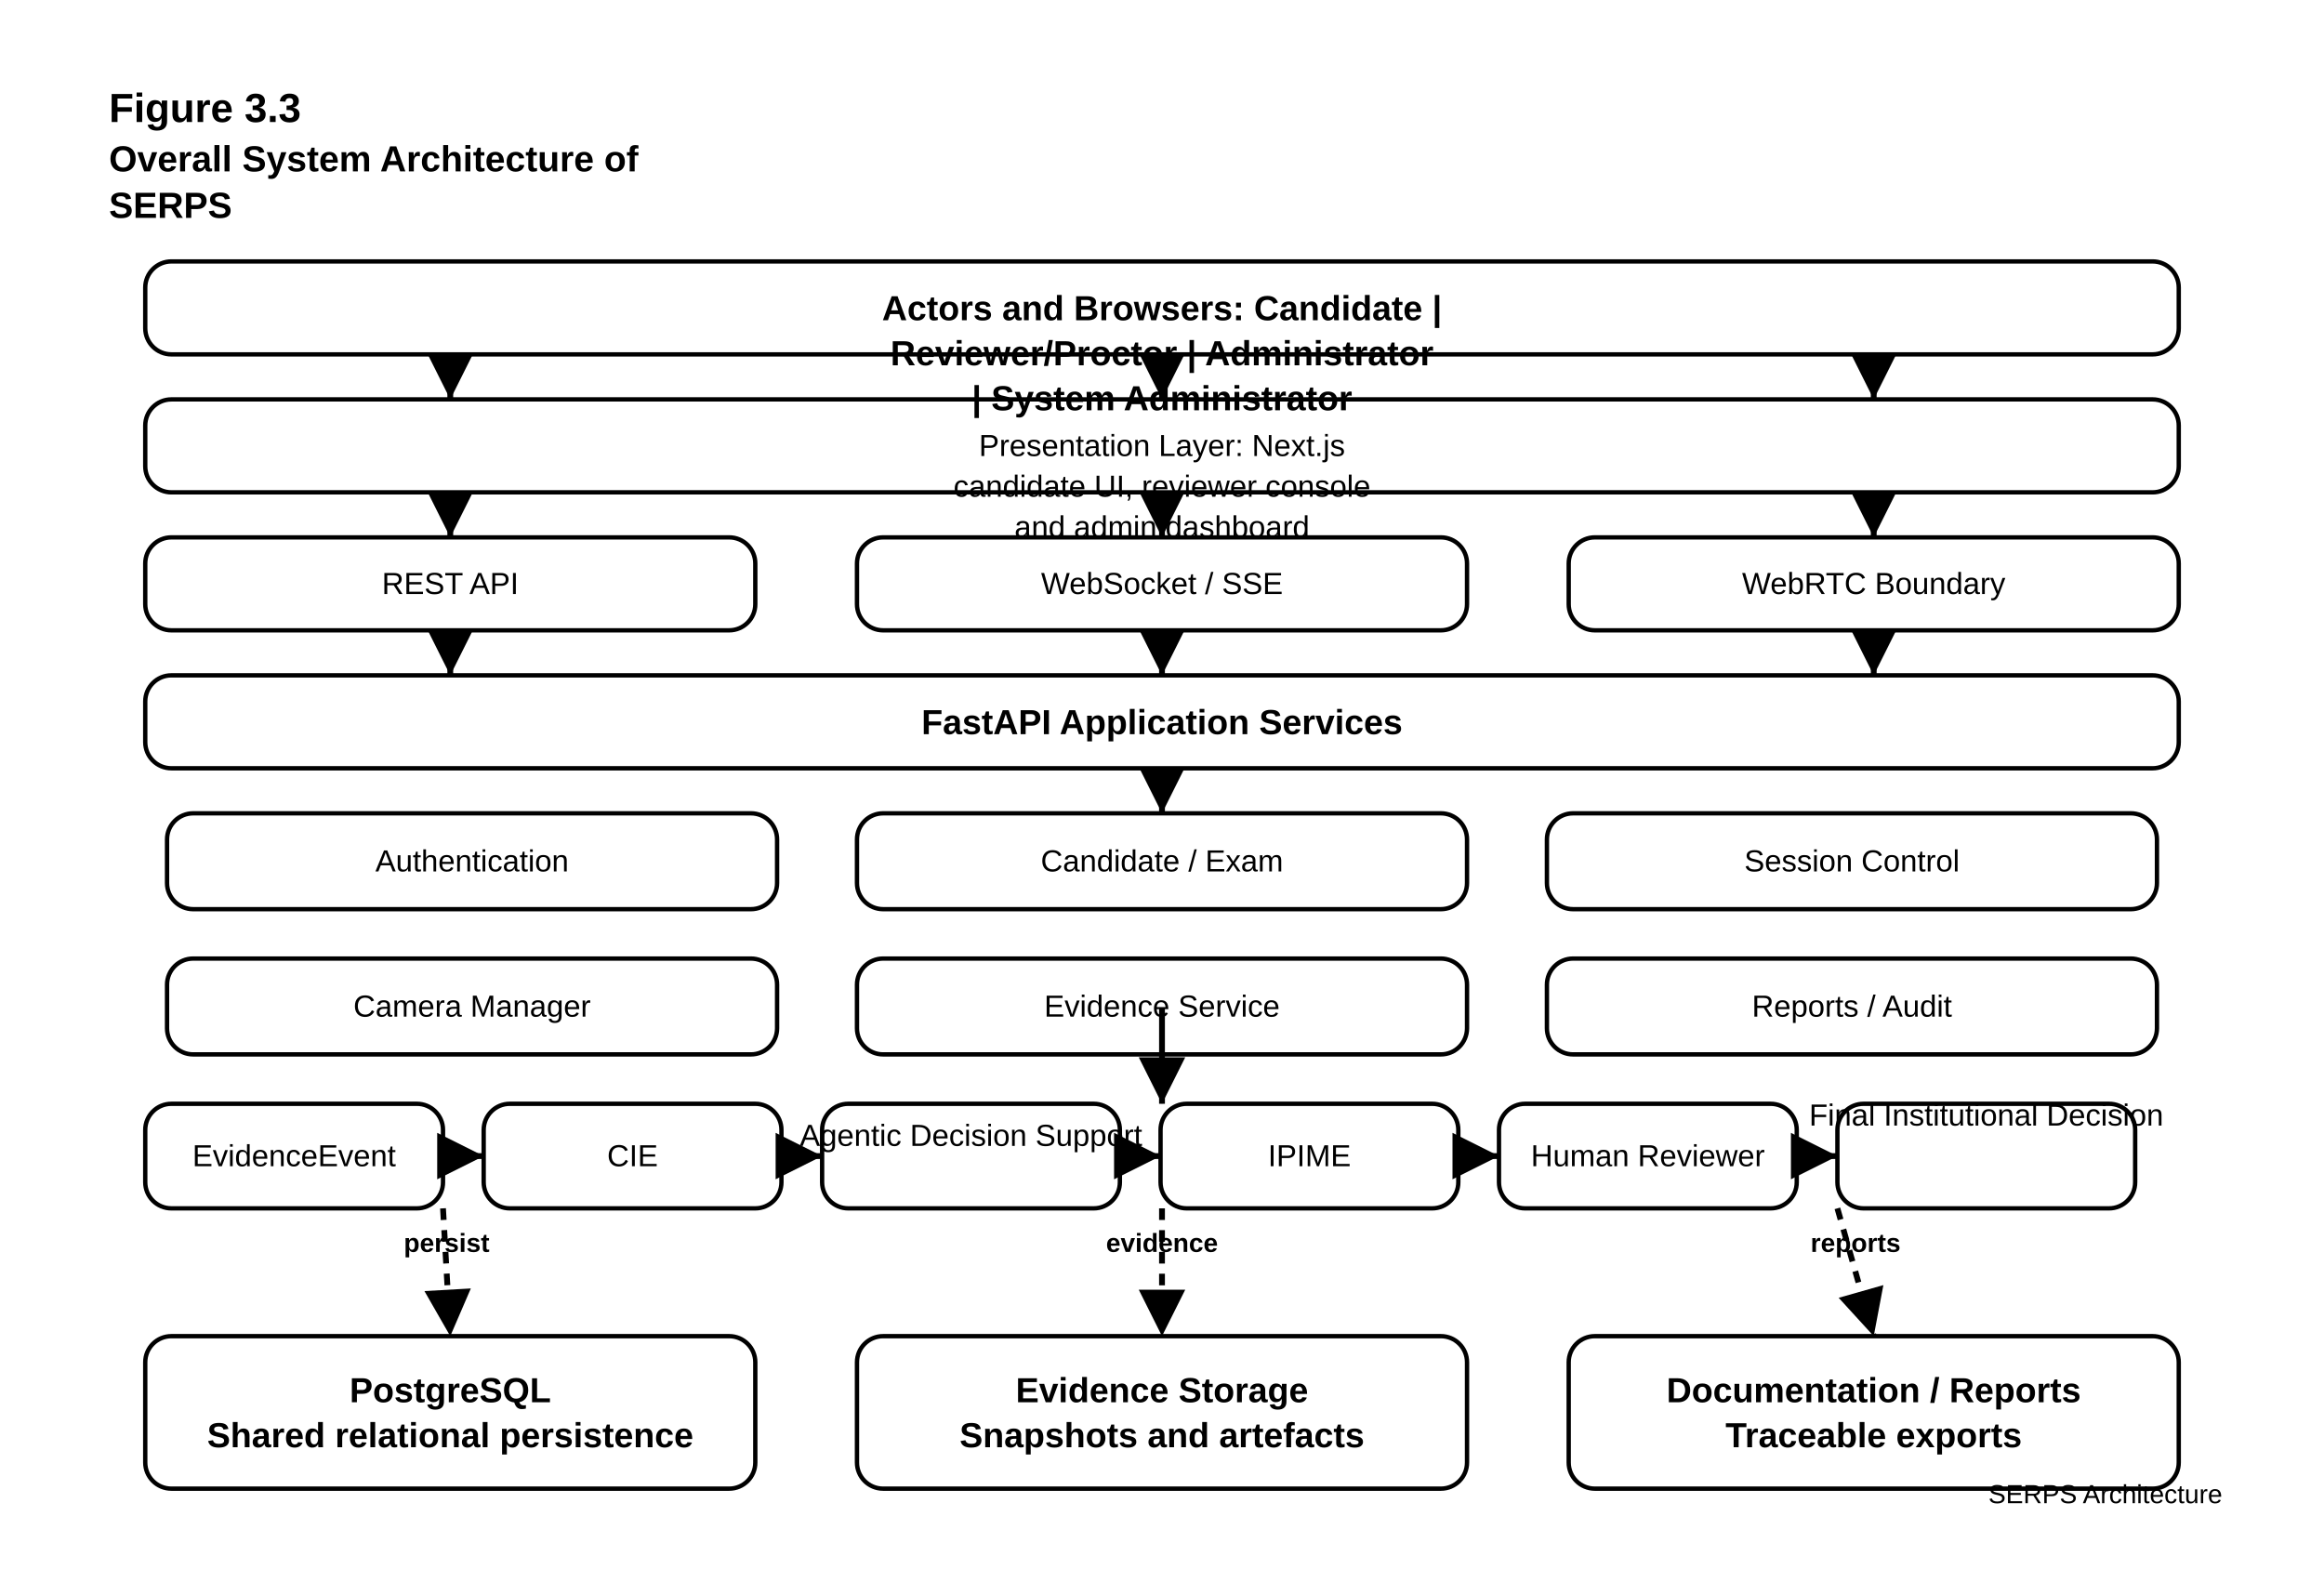
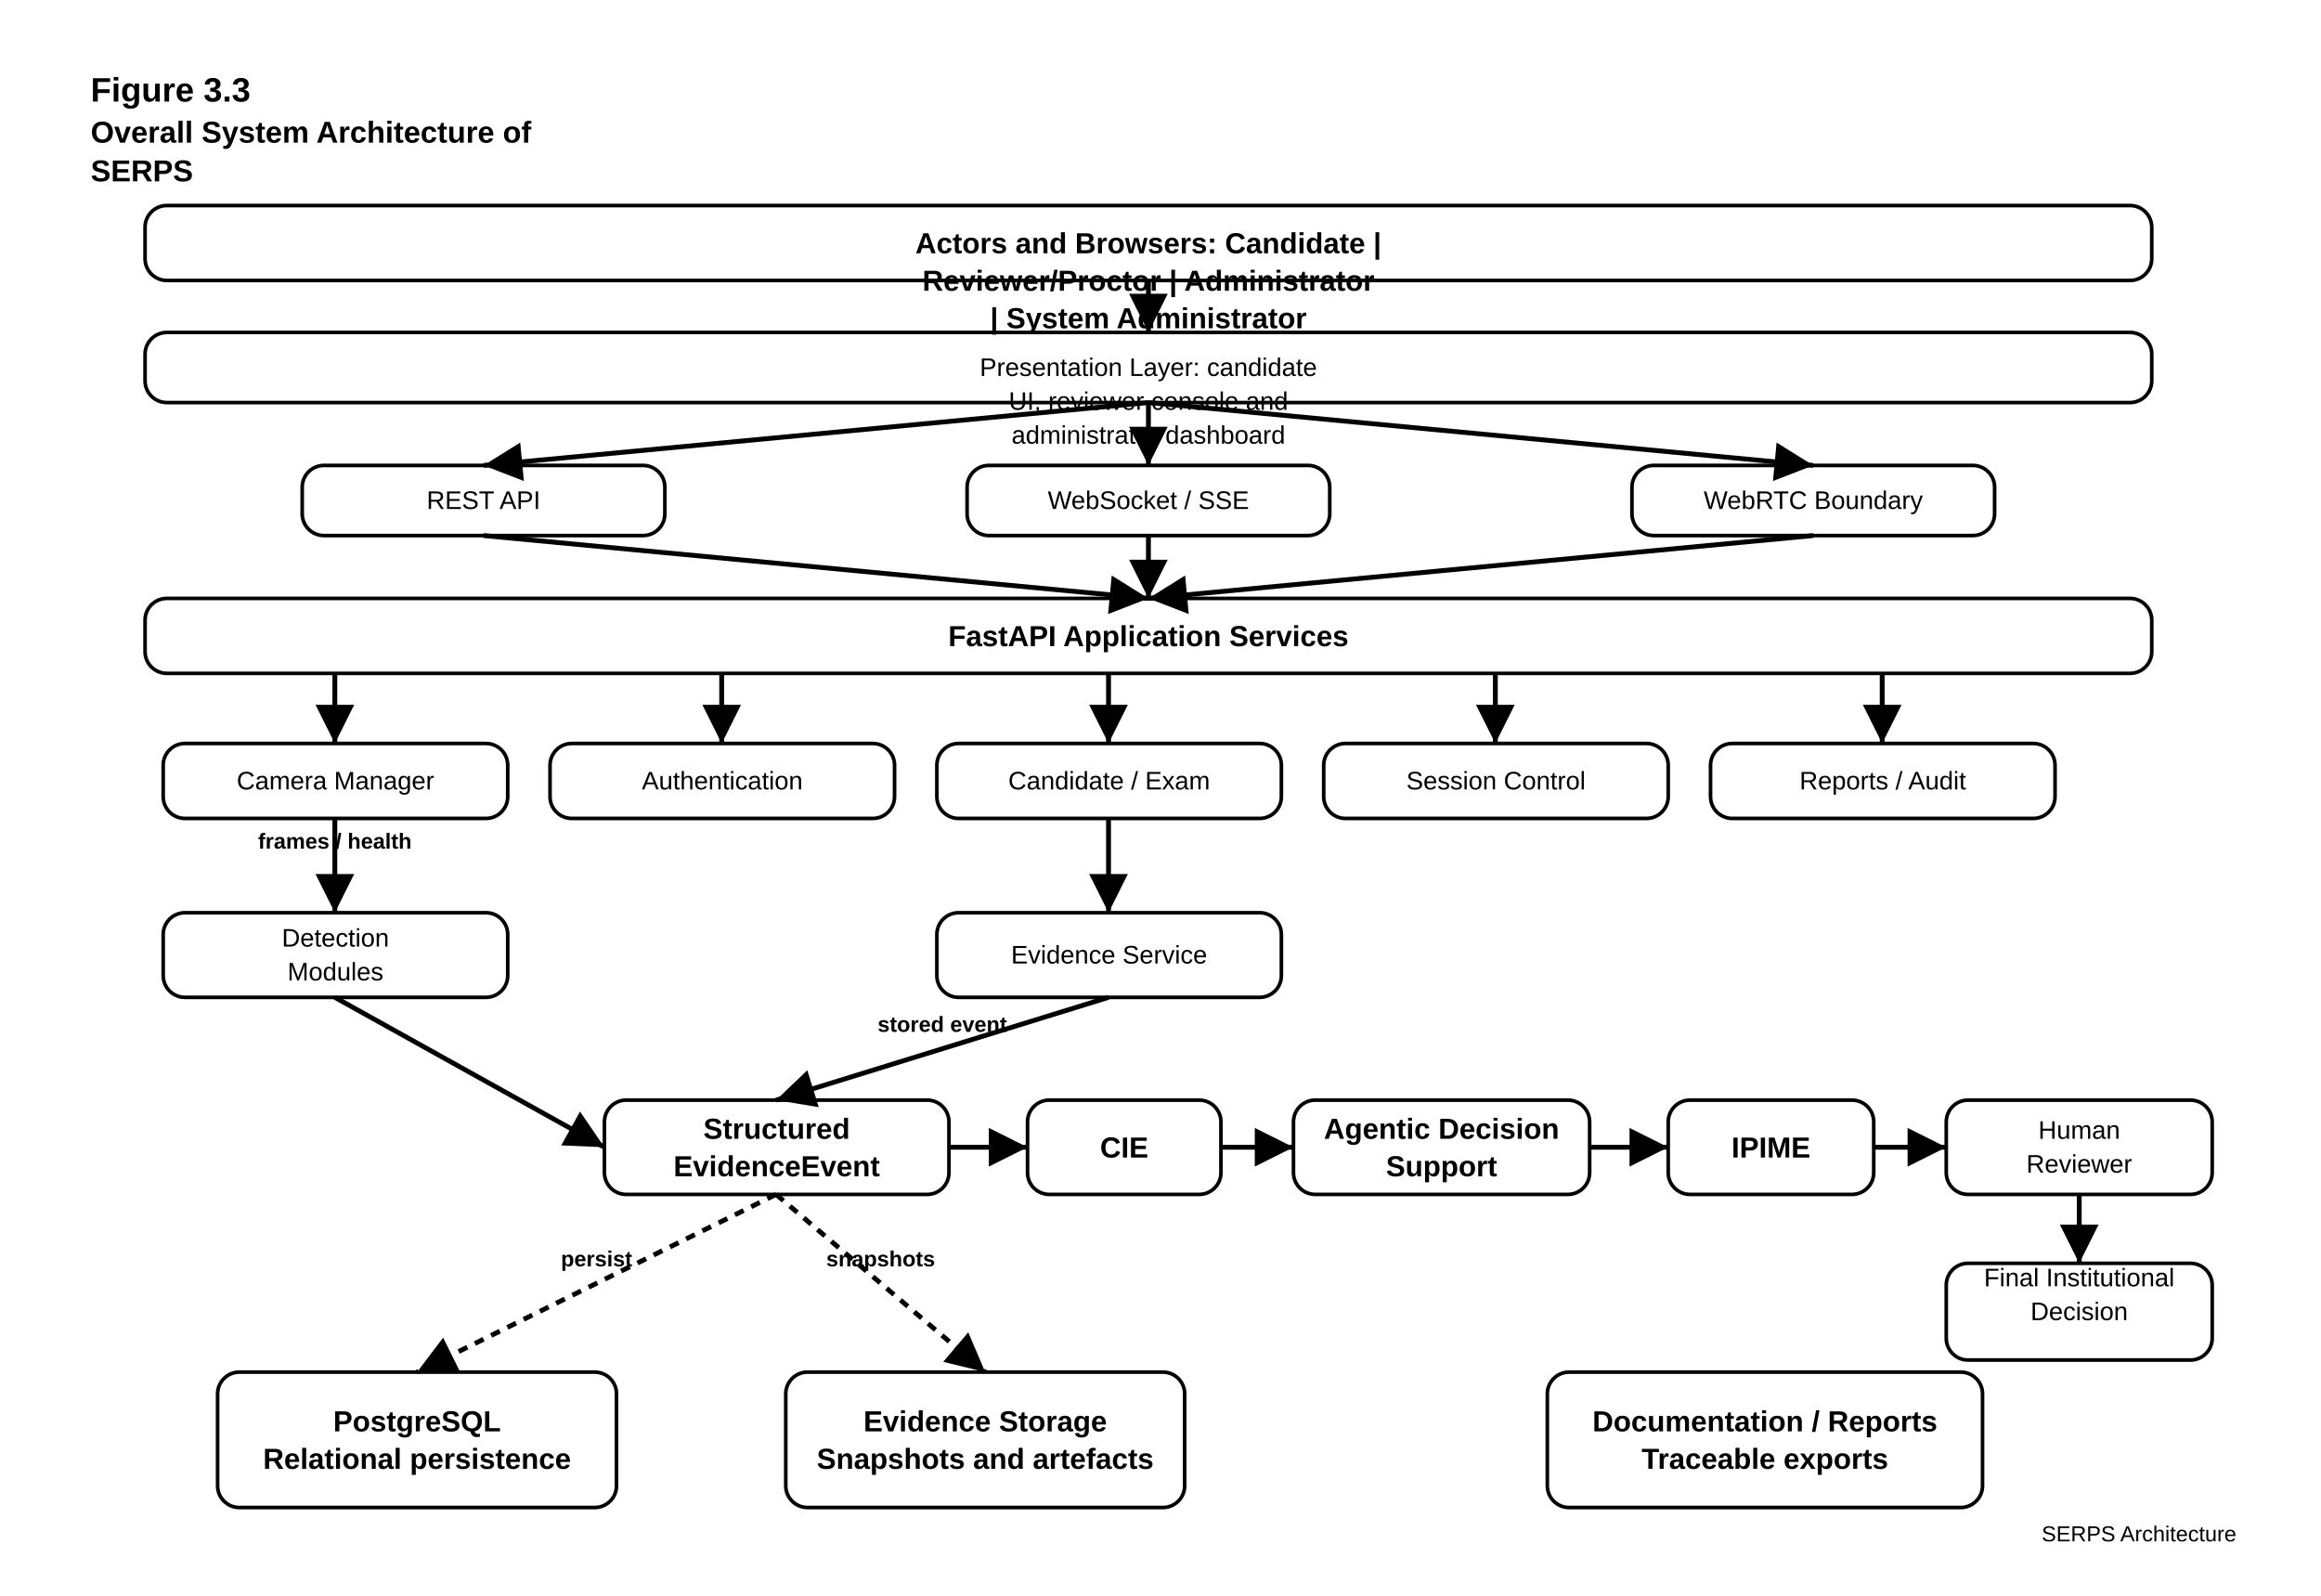
- <svg xmlns="http://www.w3.org/2000/svg" width="1600" height="1080" viewBox="0 0 1600 1080">
+ <svg xmlns="http://www.w3.org/2000/svg" width="1920" height="1320" viewBox="0 0 1920 1320">
  <defs>
    <marker id="arrow" markerWidth="12" markerHeight="12" refX="10" refY="6" orient="auto" markerUnits="strokeWidth">
      <path d="M2,2 L10,6 L2,10 z" fill="#000000" />
    </marker>
    <filter id="shadow" x="-20%" y="-20%" width="140%" height="140%">
      <feDropShadow dx="3" dy="5" stdDeviation="4" flood-color="#9AB2BD" flood-opacity="0.45" />
    </filter>
  </defs>
  <text x="75.0" y="84.0" text-anchor="start" font-family="Segoe UI, Arial, sans-serif" font-size="28" font-weight="700" fill="#000000">Figure 3.3</text>
  <text x="75.0" y="118.0" text-anchor="start" font-family="Segoe UI, Arial, sans-serif" font-size="25" font-weight="700" fill="#000000">Overall System Architecture of</text>
  <text x="75.0" y="150.0" text-anchor="start" font-family="Segoe UI, Arial, sans-serif" font-size="25" font-weight="700" fill="#000000">SERPS</text>
-   <rect x="100" y="180" width="1400" height="64" rx="18" fill="none" stroke="#000000" stroke-width="3" />
-   <text x="800.0" y="220.5" text-anchor="middle" font-family="Segoe UI, Arial, sans-serif" font-size="24" font-weight="700" fill="#000000">Actors and Browsers: Candidate |</text>
-   <text x="800.0" y="251.5" text-anchor="middle" font-family="Segoe UI, Arial, sans-serif" font-size="24" font-weight="700" fill="#000000">Reviewer/Proctor | Administrator</text>
-   <text x="800.0" y="282.5" text-anchor="middle" font-family="Segoe UI, Arial, sans-serif" font-size="24" font-weight="700" fill="#000000">| System Administrator</text>
-   <rect x="100" y="275" width="1400" height="64" rx="18" fill="none" stroke="#000000" stroke-width="3" />
-   <text x="800.0" y="314.0" text-anchor="middle" font-family="Segoe UI, Arial, sans-serif" font-size="21" font-weight="500" fill="#000000">Presentation Layer: Next.js</text>
-   <text x="800.0" y="342.0" text-anchor="middle" font-family="Segoe UI, Arial, sans-serif" font-size="21" font-weight="500" fill="#000000">candidate UI, reviewer console</text>
-   <text x="800.0" y="370.0" text-anchor="middle" font-family="Segoe UI, Arial, sans-serif" font-size="21" font-weight="500" fill="#000000">and admin dashboard</text>
-   <rect x="100" y="370" width="420" height="64" rx="18" fill="none" stroke="#000000" stroke-width="3" />
-   <text x="310.0" y="409.0" text-anchor="middle" font-family="Segoe UI, Arial, sans-serif" font-size="21" font-weight="500" fill="#000000">REST API</text>
-   <rect x="590" y="370" width="420" height="64" rx="18" fill="none" stroke="#000000" stroke-width="3" />
-   <text x="800.0" y="409.0" text-anchor="middle" font-family="Segoe UI, Arial, sans-serif" font-size="21" font-weight="500" fill="#000000">WebSocket / SSE</text>
-   <rect x="1080" y="370" width="420" height="64" rx="18" fill="none" stroke="#000000" stroke-width="3" />
-   <text x="1290.0" y="409.0" text-anchor="middle" font-family="Segoe UI, Arial, sans-serif" font-size="21" font-weight="500" fill="#000000">WebRTC Boundary</text>
-   <rect x="100" y="465" width="1400" height="64" rx="18" fill="none" stroke="#000000" stroke-width="3" />
-   <text x="800.0" y="505.5" text-anchor="middle" font-family="Segoe UI, Arial, sans-serif" font-size="24" font-weight="700" fill="#000000">FastAPI Application Services</text>
-   <rect x="115" y="560" width="420" height="66" rx="18" fill="none" stroke="#000000" stroke-width="3" />
-   <text x="325.0" y="600.0" text-anchor="middle" font-family="Segoe UI, Arial, sans-serif" font-size="21" font-weight="500" fill="#000000">Authentication</text>
-   <rect x="590" y="560" width="420" height="66" rx="18" fill="none" stroke="#000000" stroke-width="3" />
-   <text x="800.0" y="600.0" text-anchor="middle" font-family="Segoe UI, Arial, sans-serif" font-size="21" font-weight="500" fill="#000000">Candidate / Exam</text>
-   <rect x="1065" y="560" width="420" height="66" rx="18" fill="none" stroke="#000000" stroke-width="3" />
-   <text x="1275.0" y="600.0" text-anchor="middle" font-family="Segoe UI, Arial, sans-serif" font-size="21" font-weight="500" fill="#000000">Session Control</text>
-   <rect x="115" y="660" width="420" height="66" rx="18" fill="none" stroke="#000000" stroke-width="3" />
-   <text x="325.0" y="700.0" text-anchor="middle" font-family="Segoe UI, Arial, sans-serif" font-size="21" font-weight="500" fill="#000000">Camera Manager</text>
-   <rect x="590" y="660" width="420" height="66" rx="18" fill="none" stroke="#000000" stroke-width="3" />
-   <text x="800.0" y="700.0" text-anchor="middle" font-family="Segoe UI, Arial, sans-serif" font-size="21" font-weight="500" fill="#000000">Evidence Service</text>
-   <rect x="1065" y="660" width="420" height="66" rx="18" fill="none" stroke="#000000" stroke-width="3" />
-   <text x="1275.0" y="700.0" text-anchor="middle" font-family="Segoe UI, Arial, sans-serif" font-size="21" font-weight="500" fill="#000000">Reports / Audit</text>
-   <rect x="100" y="760" width="205" height="72" rx="18" fill="none" stroke="#000000" stroke-width="3" />
-   <text x="202.5" y="803.0" text-anchor="middle" font-family="Segoe UI, Arial, sans-serif" font-size="21" font-weight="500" fill="#000000">EvidenceEvent</text>
-   <rect x="333" y="760" width="205" height="72" rx="18" fill="none" stroke="#000000" stroke-width="3" />
-   <text x="435.5" y="803.0" text-anchor="middle" font-family="Segoe UI, Arial, sans-serif" font-size="21" font-weight="500" fill="#000000">CIE</text>
-   <rect x="566" y="760" width="205" height="72" rx="18" fill="none" stroke="#000000" stroke-width="3" />
-   <text x="668.5" y="789.0" text-anchor="middle" font-family="Segoe UI, Arial, sans-serif" font-size="21" font-weight="500" fill="#000000">Agentic Decision Support</text>
-   <rect x="799" y="760" width="205" height="72" rx="18" fill="none" stroke="#000000" stroke-width="3" />
-   <text x="901.5" y="803.0" text-anchor="middle" font-family="Segoe UI, Arial, sans-serif" font-size="21" font-weight="500" fill="#000000">IPIME</text>
-   <rect x="1032" y="760" width="205" height="72" rx="18" fill="none" stroke="#000000" stroke-width="3" />
-   <text x="1134.5" y="803.0" text-anchor="middle" font-family="Segoe UI, Arial, sans-serif" font-size="21" font-weight="500" fill="#000000">Human Reviewer</text>
-   <rect x="1265" y="760" width="205" height="72" rx="18" fill="none" stroke="#000000" stroke-width="3" />
-   <text x="1367.5" y="775.0" text-anchor="middle" font-family="Segoe UI, Arial, sans-serif" font-size="21" font-weight="500" fill="#000000">Final Institutional Decision</text>
-   <rect x="100" y="920" width="420" height="105" rx="18" fill="none" stroke="#000000" stroke-width="3" />
-   <text x="310.0" y="965.5" text-anchor="middle" font-family="Segoe UI, Arial, sans-serif" font-size="24" font-weight="700" fill="#000000">PostgreSQL</text>
-   <text x="310.0" y="996.5" text-anchor="middle" font-family="Segoe UI, Arial, sans-serif" font-size="24" font-weight="700" fill="#000000">Shared relational persistence</text>
-   <rect x="590" y="920" width="420" height="105" rx="18" fill="none" stroke="#000000" stroke-width="3" />
-   <text x="800.0" y="965.5" text-anchor="middle" font-family="Segoe UI, Arial, sans-serif" font-size="24" font-weight="700" fill="#000000">Evidence Storage</text>
-   <text x="800.0" y="996.5" text-anchor="middle" font-family="Segoe UI, Arial, sans-serif" font-size="24" font-weight="700" fill="#000000">Snapshots and artefacts</text>
-   <rect x="1080" y="920" width="420" height="105" rx="18" fill="none" stroke="#000000" stroke-width="3" />
-   <text x="1290.0" y="965.5" text-anchor="middle" font-family="Segoe UI, Arial, sans-serif" font-size="24" font-weight="700" fill="#000000">Documentation / Reports</text>
-   <text x="1290.0" y="996.5" text-anchor="middle" font-family="Segoe UI, Arial, sans-serif" font-size="24" font-weight="700" fill="#000000">Traceable exports</text>
-   <line x1="310" y1="244" x2="310" y2="275" stroke="#000000" stroke-width="4" marker-end="url(#arrow)" />
-   <line x1="310" y1="339" x2="310" y2="370" stroke="#000000" stroke-width="4" marker-end="url(#arrow)" />
-   <line x1="310" y1="434" x2="310" y2="465" stroke="#000000" stroke-width="4" marker-end="url(#arrow)" />
-   <line x1="800" y1="244" x2="800" y2="275" stroke="#000000" stroke-width="4" marker-end="url(#arrow)" />
-   <line x1="800" y1="339" x2="800" y2="370" stroke="#000000" stroke-width="4" marker-end="url(#arrow)" />
-   <line x1="800" y1="434" x2="800" y2="465" stroke="#000000" stroke-width="4" marker-end="url(#arrow)" />
-   <line x1="1290" y1="244" x2="1290" y2="275" stroke="#000000" stroke-width="4" marker-end="url(#arrow)" />
-   <line x1="1290" y1="339" x2="1290" y2="370" stroke="#000000" stroke-width="4" marker-end="url(#arrow)" />
-   <line x1="1290" y1="434" x2="1290" y2="465" stroke="#000000" stroke-width="4" marker-end="url(#arrow)" />
-   <line x1="800" y1="529" x2="800" y2="560" stroke="#000000" stroke-width="4" marker-end="url(#arrow)" />
-   <line x1="800" y1="694" x2="800" y2="760" stroke="#000000" stroke-width="4" marker-end="url(#arrow)" />
-   <line x1="305" y1="796" x2="333" y2="796" stroke="#000000" stroke-width="4" marker-end="url(#arrow)" />
-   <line x1="538" y1="796" x2="566" y2="796" stroke="#000000" stroke-width="4" marker-end="url(#arrow)" />
-   <line x1="771" y1="796" x2="799" y2="796" stroke="#000000" stroke-width="4" marker-end="url(#arrow)" />
-   <line x1="1004" y1="796" x2="1032" y2="796" stroke="#000000" stroke-width="4" marker-end="url(#arrow)" />
-   <line x1="1237" y1="796" x2="1265" y2="796" stroke="#000000" stroke-width="4" marker-end="url(#arrow)" />
-   <line x1="305" y1="832" x2="310" y2="920" stroke="#000000" stroke-width="4" stroke-dasharray="8 7" marker-end="url(#arrow)" />
-   <text x="307.5" y="862.0" text-anchor="middle" font-family="Segoe UI, Arial, sans-serif" font-size="18" font-weight="600" fill="#000000">persist</text>
-   <line x1="800" y1="832" x2="800" y2="920" stroke="#000000" stroke-width="4" stroke-dasharray="8 7" marker-end="url(#arrow)" />
-   <text x="800.0" y="862.0" text-anchor="middle" font-family="Segoe UI, Arial, sans-serif" font-size="18" font-weight="600" fill="#000000">evidence</text>
-   <line x1="1265" y1="832" x2="1290" y2="920" stroke="#000000" stroke-width="4" stroke-dasharray="8 7" marker-end="url(#arrow)" />
-   <text x="1277.5" y="862.0" text-anchor="middle" font-family="Segoe UI, Arial, sans-serif" font-size="18" font-weight="600" fill="#000000">reports</text>
-   <text x="1530.0" y="1035.0" text-anchor="end" font-family="Segoe UI, Arial, sans-serif" font-size="18" font-weight="500" fill="#000000">SERPS Architecture</text>
+   <rect x="120" y="170" width="1660" height="62" rx="18" fill="none" stroke="#000000" stroke-width="3" />
+   <text x="950.0" y="209.5" text-anchor="middle" font-family="Segoe UI, Arial, sans-serif" font-size="24" font-weight="700" fill="#000000">Actors and Browsers: Candidate |</text>
+   <text x="950.0" y="240.5" text-anchor="middle" font-family="Segoe UI, Arial, sans-serif" font-size="24" font-weight="700" fill="#000000">Reviewer/Proctor | Administrator</text>
+   <text x="950.0" y="271.5" text-anchor="middle" font-family="Segoe UI, Arial, sans-serif" font-size="24" font-weight="700" fill="#000000">| System Administrator</text>
+   <rect x="120" y="275" width="1660" height="58" rx="18" fill="none" stroke="#000000" stroke-width="3" />
+   <text x="950.0" y="311.0" text-anchor="middle" font-family="Segoe UI, Arial, sans-serif" font-size="21" font-weight="500" fill="#000000">Presentation Layer: candidate</text>
+   <text x="950.0" y="339.0" text-anchor="middle" font-family="Segoe UI, Arial, sans-serif" font-size="21" font-weight="500" fill="#000000">UI, reviewer console and</text>
+   <text x="950.0" y="367.0" text-anchor="middle" font-family="Segoe UI, Arial, sans-serif" font-size="21" font-weight="500" fill="#000000">administrator dashboard</text>
+   <rect x="250" y="385" width="300" height="58" rx="18" fill="none" stroke="#000000" stroke-width="3" />
+   <text x="400.0" y="421.0" text-anchor="middle" font-family="Segoe UI, Arial, sans-serif" font-size="21" font-weight="500" fill="#000000">REST API</text>
+   <rect x="800" y="385" width="300" height="58" rx="18" fill="none" stroke="#000000" stroke-width="3" />
+   <text x="950.0" y="421.0" text-anchor="middle" font-family="Segoe UI, Arial, sans-serif" font-size="21" font-weight="500" fill="#000000">WebSocket / SSE</text>
+   <rect x="1350" y="385" width="300" height="58" rx="18" fill="none" stroke="#000000" stroke-width="3" />
+   <text x="1500.0" y="421.0" text-anchor="middle" font-family="Segoe UI, Arial, sans-serif" font-size="21" font-weight="500" fill="#000000">WebRTC Boundary</text>
+   <rect x="120" y="495" width="1660" height="62" rx="18" fill="none" stroke="#000000" stroke-width="3" />
+   <text x="950.0" y="534.5" text-anchor="middle" font-family="Segoe UI, Arial, sans-serif" font-size="24" font-weight="700" fill="#000000">FastAPI Application Services</text>
+   <rect x="135" y="615" width="285" height="62" rx="18" fill="none" stroke="#000000" stroke-width="3" />
+   <text x="277.5" y="653.0" text-anchor="middle" font-family="Segoe UI, Arial, sans-serif" font-size="21" font-weight="500" fill="#000000">Camera Manager</text>
+   <rect x="455" y="615" width="285" height="62" rx="18" fill="none" stroke="#000000" stroke-width="3" />
+   <text x="597.5" y="653.0" text-anchor="middle" font-family="Segoe UI, Arial, sans-serif" font-size="21" font-weight="500" fill="#000000">Authentication</text>
+   <rect x="775" y="615" width="285" height="62" rx="18" fill="none" stroke="#000000" stroke-width="3" />
+   <text x="917.5" y="653.0" text-anchor="middle" font-family="Segoe UI, Arial, sans-serif" font-size="21" font-weight="500" fill="#000000">Candidate / Exam</text>
+   <rect x="1095" y="615" width="285" height="62" rx="18" fill="none" stroke="#000000" stroke-width="3" />
+   <text x="1237.5" y="653.0" text-anchor="middle" font-family="Segoe UI, Arial, sans-serif" font-size="21" font-weight="500" fill="#000000">Session Control</text>
+   <rect x="1415" y="615" width="285" height="62" rx="18" fill="none" stroke="#000000" stroke-width="3" />
+   <text x="1557.5" y="653.0" text-anchor="middle" font-family="Segoe UI, Arial, sans-serif" font-size="21" font-weight="500" fill="#000000">Reports / Audit</text>
+   <rect x="135" y="755" width="285" height="70" rx="18" fill="none" stroke="#000000" stroke-width="3" />
+   <text x="277.5" y="783.0" text-anchor="middle" font-family="Segoe UI, Arial, sans-serif" font-size="21" font-weight="500" fill="#000000">Detection</text>
+   <text x="277.5" y="811.0" text-anchor="middle" font-family="Segoe UI, Arial, sans-serif" font-size="21" font-weight="500" fill="#000000">Modules</text>
+   <rect x="775" y="755" width="285" height="70" rx="18" fill="none" stroke="#000000" stroke-width="3" />
+   <text x="917.5" y="797.0" text-anchor="middle" font-family="Segoe UI, Arial, sans-serif" font-size="21" font-weight="500" fill="#000000">Evidence Service</text>
+   <rect x="500" y="910" width="285" height="78" rx="18" fill="none" stroke="#000000" stroke-width="3" />
+   <text x="642.5" y="942.0" text-anchor="middle" font-family="Segoe UI, Arial, sans-serif" font-size="24" font-weight="700" fill="#000000">Structured</text>
+   <text x="642.5" y="973.0" text-anchor="middle" font-family="Segoe UI, Arial, sans-serif" font-size="24" font-weight="700" fill="#000000">EvidenceEvent</text>
+   <rect x="850" y="910" width="160" height="78" rx="18" fill="none" stroke="#000000" stroke-width="3" />
+   <text x="930.0" y="957.5" text-anchor="middle" font-family="Segoe UI, Arial, sans-serif" font-size="24" font-weight="700" fill="#000000">CIE</text>
+   <rect x="1070" y="910" width="245" height="78" rx="18" fill="none" stroke="#000000" stroke-width="3" />
+   <text x="1192.5" y="942.0" text-anchor="middle" font-family="Segoe UI, Arial, sans-serif" font-size="24" font-weight="700" fill="#000000">Agentic Decision</text>
+   <text x="1192.5" y="973.0" text-anchor="middle" font-family="Segoe UI, Arial, sans-serif" font-size="24" font-weight="700" fill="#000000">Support</text>
+   <rect x="1380" y="910" width="170" height="78" rx="18" fill="none" stroke="#000000" stroke-width="3" />
+   <text x="1465.0" y="957.5" text-anchor="middle" font-family="Segoe UI, Arial, sans-serif" font-size="24" font-weight="700" fill="#000000">IPIME</text>
+   <rect x="1610" y="910" width="220" height="78" rx="18" fill="none" stroke="#000000" stroke-width="3" />
+   <text x="1720.0" y="942.0" text-anchor="middle" font-family="Segoe UI, Arial, sans-serif" font-size="21" font-weight="500" fill="#000000">Human</text>
+   <text x="1720.0" y="970.0" text-anchor="middle" font-family="Segoe UI, Arial, sans-serif" font-size="21" font-weight="500" fill="#000000">Reviewer</text>
+   <rect x="1610" y="1045" width="220" height="80" rx="18" fill="none" stroke="#000000" stroke-width="3" />
+   <text x="1720.0" y="1064.0" text-anchor="middle" font-family="Segoe UI, Arial, sans-serif" font-size="21" font-weight="500" fill="#000000">Final Institutional</text>
+   <text x="1720.0" y="1092.0" text-anchor="middle" font-family="Segoe UI, Arial, sans-serif" font-size="21" font-weight="500" fill="#000000">Decision</text>
+   <rect x="180" y="1135" width="330" height="112" rx="18" fill="none" stroke="#000000" stroke-width="3" />
+   <text x="345.0" y="1184.0" text-anchor="middle" font-family="Segoe UI, Arial, sans-serif" font-size="24" font-weight="700" fill="#000000">PostgreSQL</text>
+   <text x="345.0" y="1215.0" text-anchor="middle" font-family="Segoe UI, Arial, sans-serif" font-size="24" font-weight="700" fill="#000000">Relational persistence</text>
+   <rect x="650" y="1135" width="330" height="112" rx="18" fill="none" stroke="#000000" stroke-width="3" />
+   <text x="815.0" y="1184.0" text-anchor="middle" font-family="Segoe UI, Arial, sans-serif" font-size="24" font-weight="700" fill="#000000">Evidence Storage</text>
+   <text x="815.0" y="1215.0" text-anchor="middle" font-family="Segoe UI, Arial, sans-serif" font-size="24" font-weight="700" fill="#000000">Snapshots and artefacts</text>
+   <rect x="1280" y="1135" width="360" height="112" rx="18" fill="none" stroke="#000000" stroke-width="3" />
+   <text x="1460.0" y="1184.0" text-anchor="middle" font-family="Segoe UI, Arial, sans-serif" font-size="24" font-weight="700" fill="#000000">Documentation / Reports</text>
+   <text x="1460.0" y="1215.0" text-anchor="middle" font-family="Segoe UI, Arial, sans-serif" font-size="24" font-weight="700" fill="#000000">Traceable exports</text>
+   <line x1="950" y1="232" x2="950" y2="275" stroke="#000000" stroke-width="4" marker-end="url(#arrow)" />
+   <line x1="950" y1="333" x2="400" y2="385" stroke="#000000" stroke-width="4" marker-end="url(#arrow)" />
+   <line x1="950" y1="333" x2="950" y2="385" stroke="#000000" stroke-width="4" marker-end="url(#arrow)" />
+   <line x1="950" y1="333" x2="1500" y2="385" stroke="#000000" stroke-width="4" marker-end="url(#arrow)" />
+   <line x1="400" y1="443" x2="950" y2="495" stroke="#000000" stroke-width="4" marker-end="url(#arrow)" />
+   <line x1="950" y1="443" x2="950" y2="495" stroke="#000000" stroke-width="4" marker-end="url(#arrow)" />
+   <line x1="1500" y1="443" x2="950" y2="495" stroke="#000000" stroke-width="4" marker-end="url(#arrow)" />
+   <line x1="277" y1="557" x2="277" y2="615" stroke="#000000" stroke-width="4" marker-end="url(#arrow)" />
+   <line x1="597" y1="557" x2="597" y2="615" stroke="#000000" stroke-width="4" marker-end="url(#arrow)" />
+   <line x1="917" y1="557" x2="917" y2="615" stroke="#000000" stroke-width="4" marker-end="url(#arrow)" />
+   <line x1="1237" y1="557" x2="1237" y2="615" stroke="#000000" stroke-width="4" marker-end="url(#arrow)" />
+   <line x1="1557" y1="557" x2="1557" y2="615" stroke="#000000" stroke-width="4" marker-end="url(#arrow)" />
+   <line x1="277" y1="677" x2="277" y2="755" stroke="#000000" stroke-width="4" marker-end="url(#arrow)" />
+   <text x="277.0" y="702.0" text-anchor="middle" font-family="Segoe UI, Arial, sans-serif" font-size="18" font-weight="600" fill="#000000">frames / health</text>
+   <line x1="917" y1="677" x2="917" y2="755" stroke="#000000" stroke-width="4" marker-end="url(#arrow)" />
+   <line x1="277" y1="825" x2="500" y2="949" stroke="#000000" stroke-width="4" marker-end="url(#arrow)" />
+   <line x1="917" y1="825" x2="642" y2="910" stroke="#000000" stroke-width="4" marker-end="url(#arrow)" />
+   <text x="779.5" y="853.5" text-anchor="middle" font-family="Segoe UI, Arial, sans-serif" font-size="18" font-weight="600" fill="#000000">stored event</text>
+   <line x1="785" y1="949" x2="850" y2="949" stroke="#000000" stroke-width="4" marker-end="url(#arrow)" />
+   <line x1="1010" y1="949" x2="1070" y2="949" stroke="#000000" stroke-width="4" marker-end="url(#arrow)" />
+   <line x1="1315" y1="949" x2="1380" y2="949" stroke="#000000" stroke-width="4" marker-end="url(#arrow)" />
+   <line x1="1550" y1="949" x2="1610" y2="949" stroke="#000000" stroke-width="4" marker-end="url(#arrow)" />
+   <line x1="1720" y1="988" x2="1720" y2="1045" stroke="#000000" stroke-width="4" marker-end="url(#arrow)" />
+   <line x1="642" y1="988" x2="345" y2="1135" stroke="#000000" stroke-width="4" stroke-dasharray="8 7" marker-end="url(#arrow)" />
+   <text x="493.5" y="1047.5" text-anchor="middle" font-family="Segoe UI, Arial, sans-serif" font-size="18" font-weight="600" fill="#000000">persist</text>
+   <line x1="642" y1="988" x2="815" y2="1135" stroke="#000000" stroke-width="4" stroke-dasharray="8 7" marker-end="url(#arrow)" />
+   <text x="728.5" y="1047.5" text-anchor="middle" font-family="Segoe UI, Arial, sans-serif" font-size="18" font-weight="600" fill="#000000">snapshots</text>
+   <text x="1850.0" y="1275.0" text-anchor="end" font-family="Segoe UI, Arial, sans-serif" font-size="18" font-weight="500" fill="#000000">SERPS Architecture</text>
</svg>
